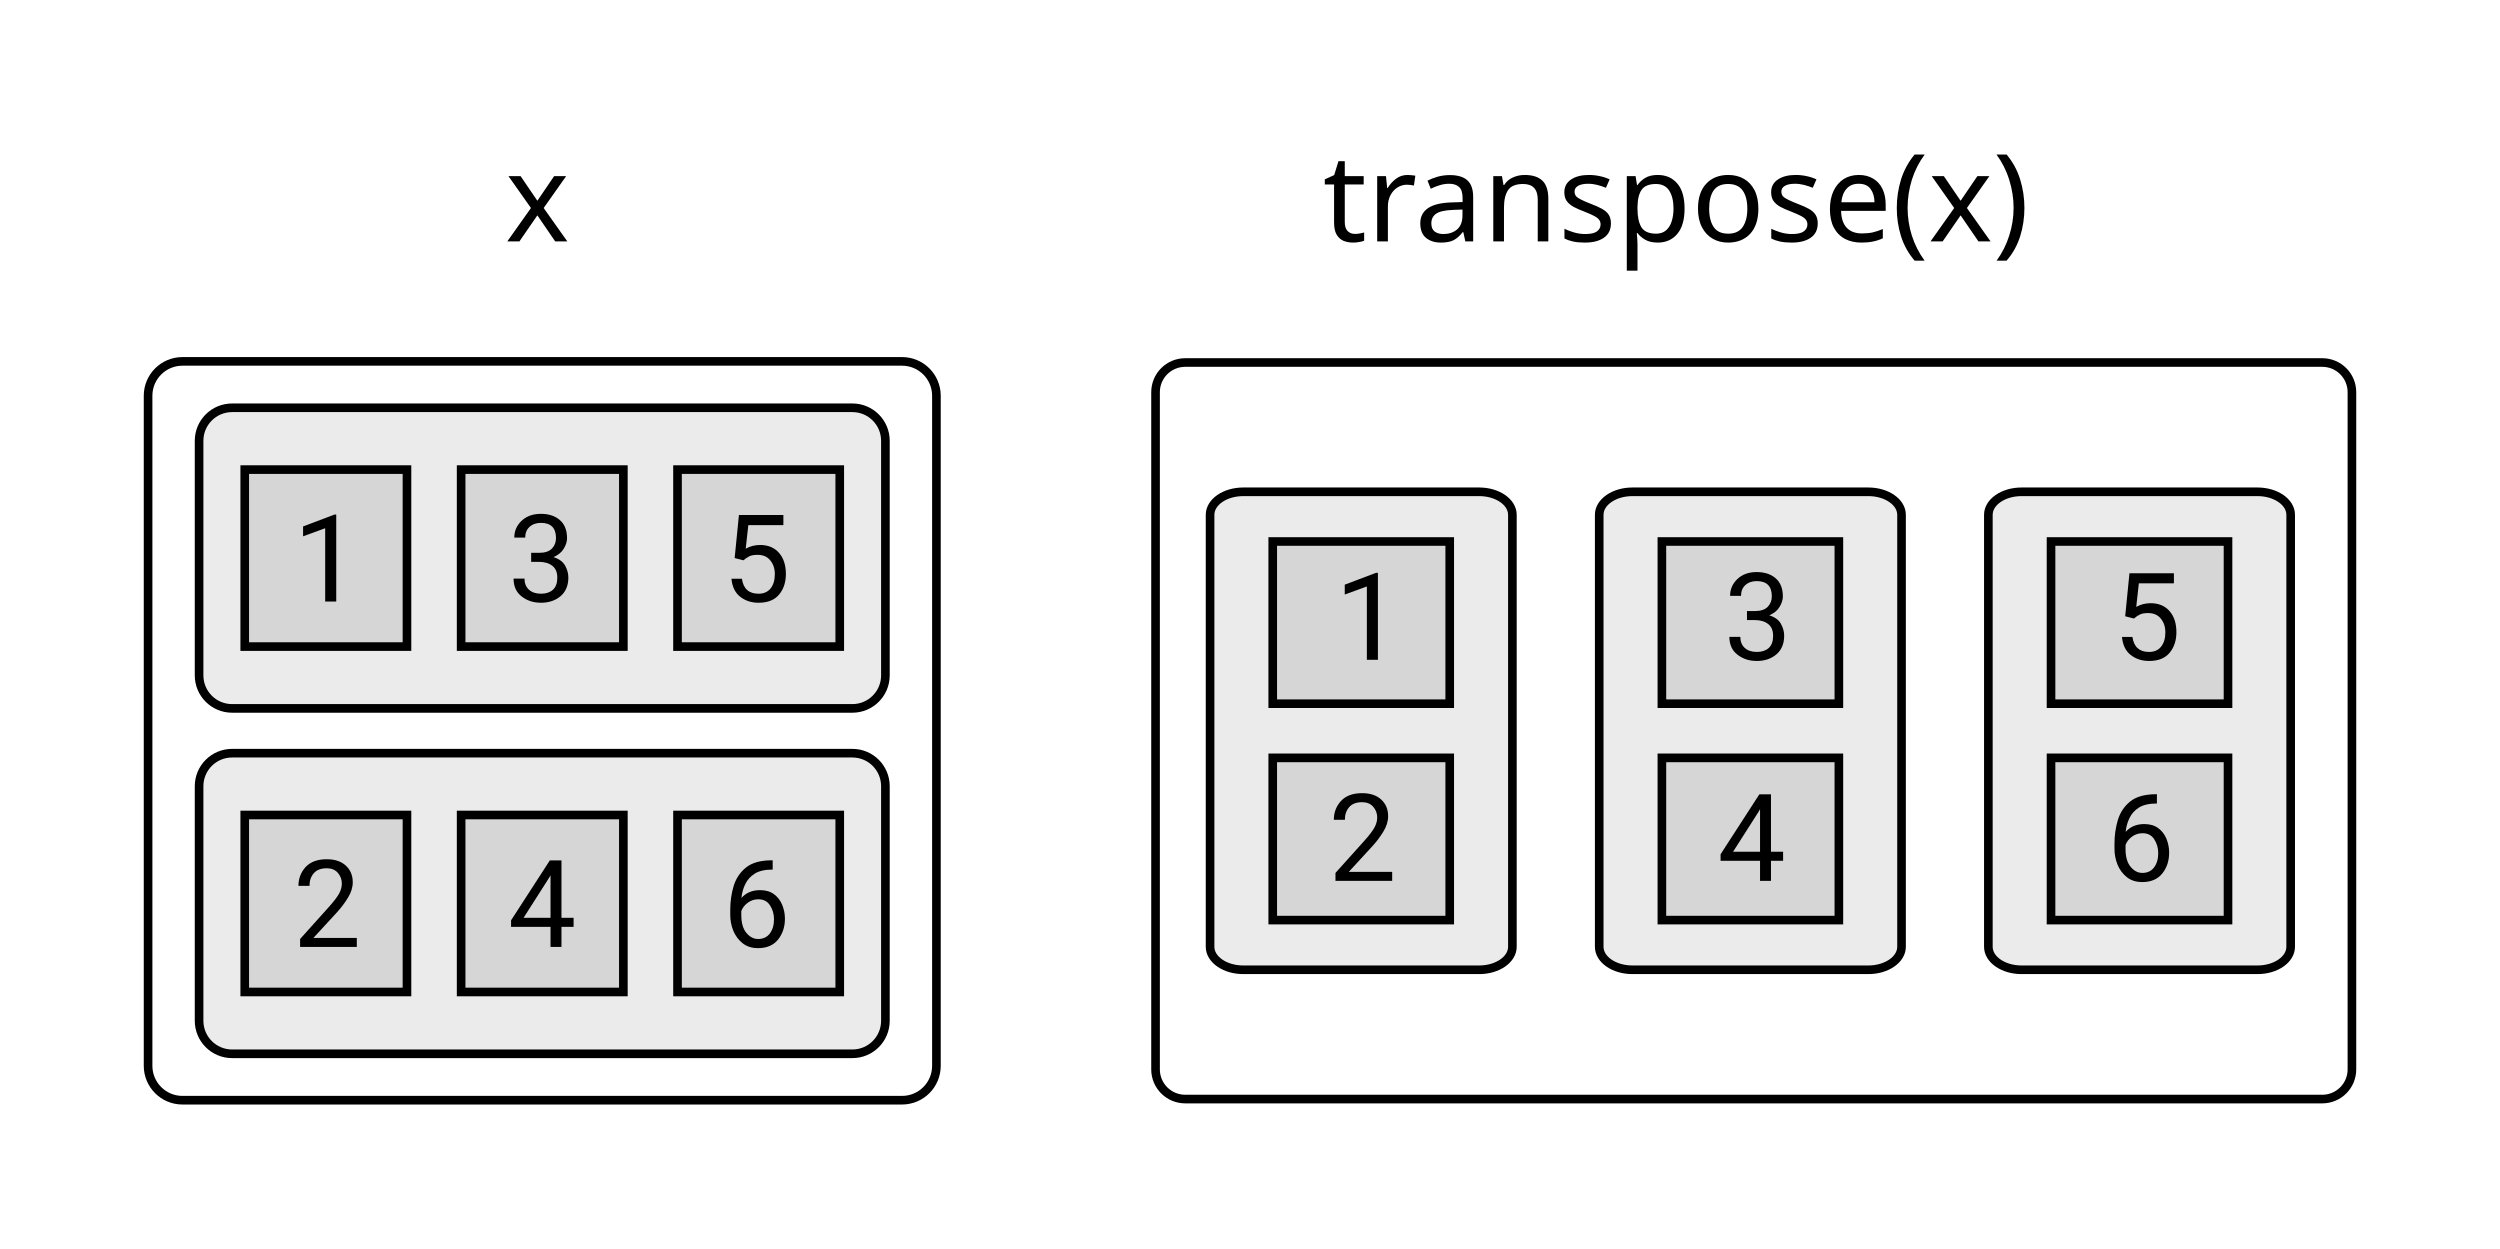
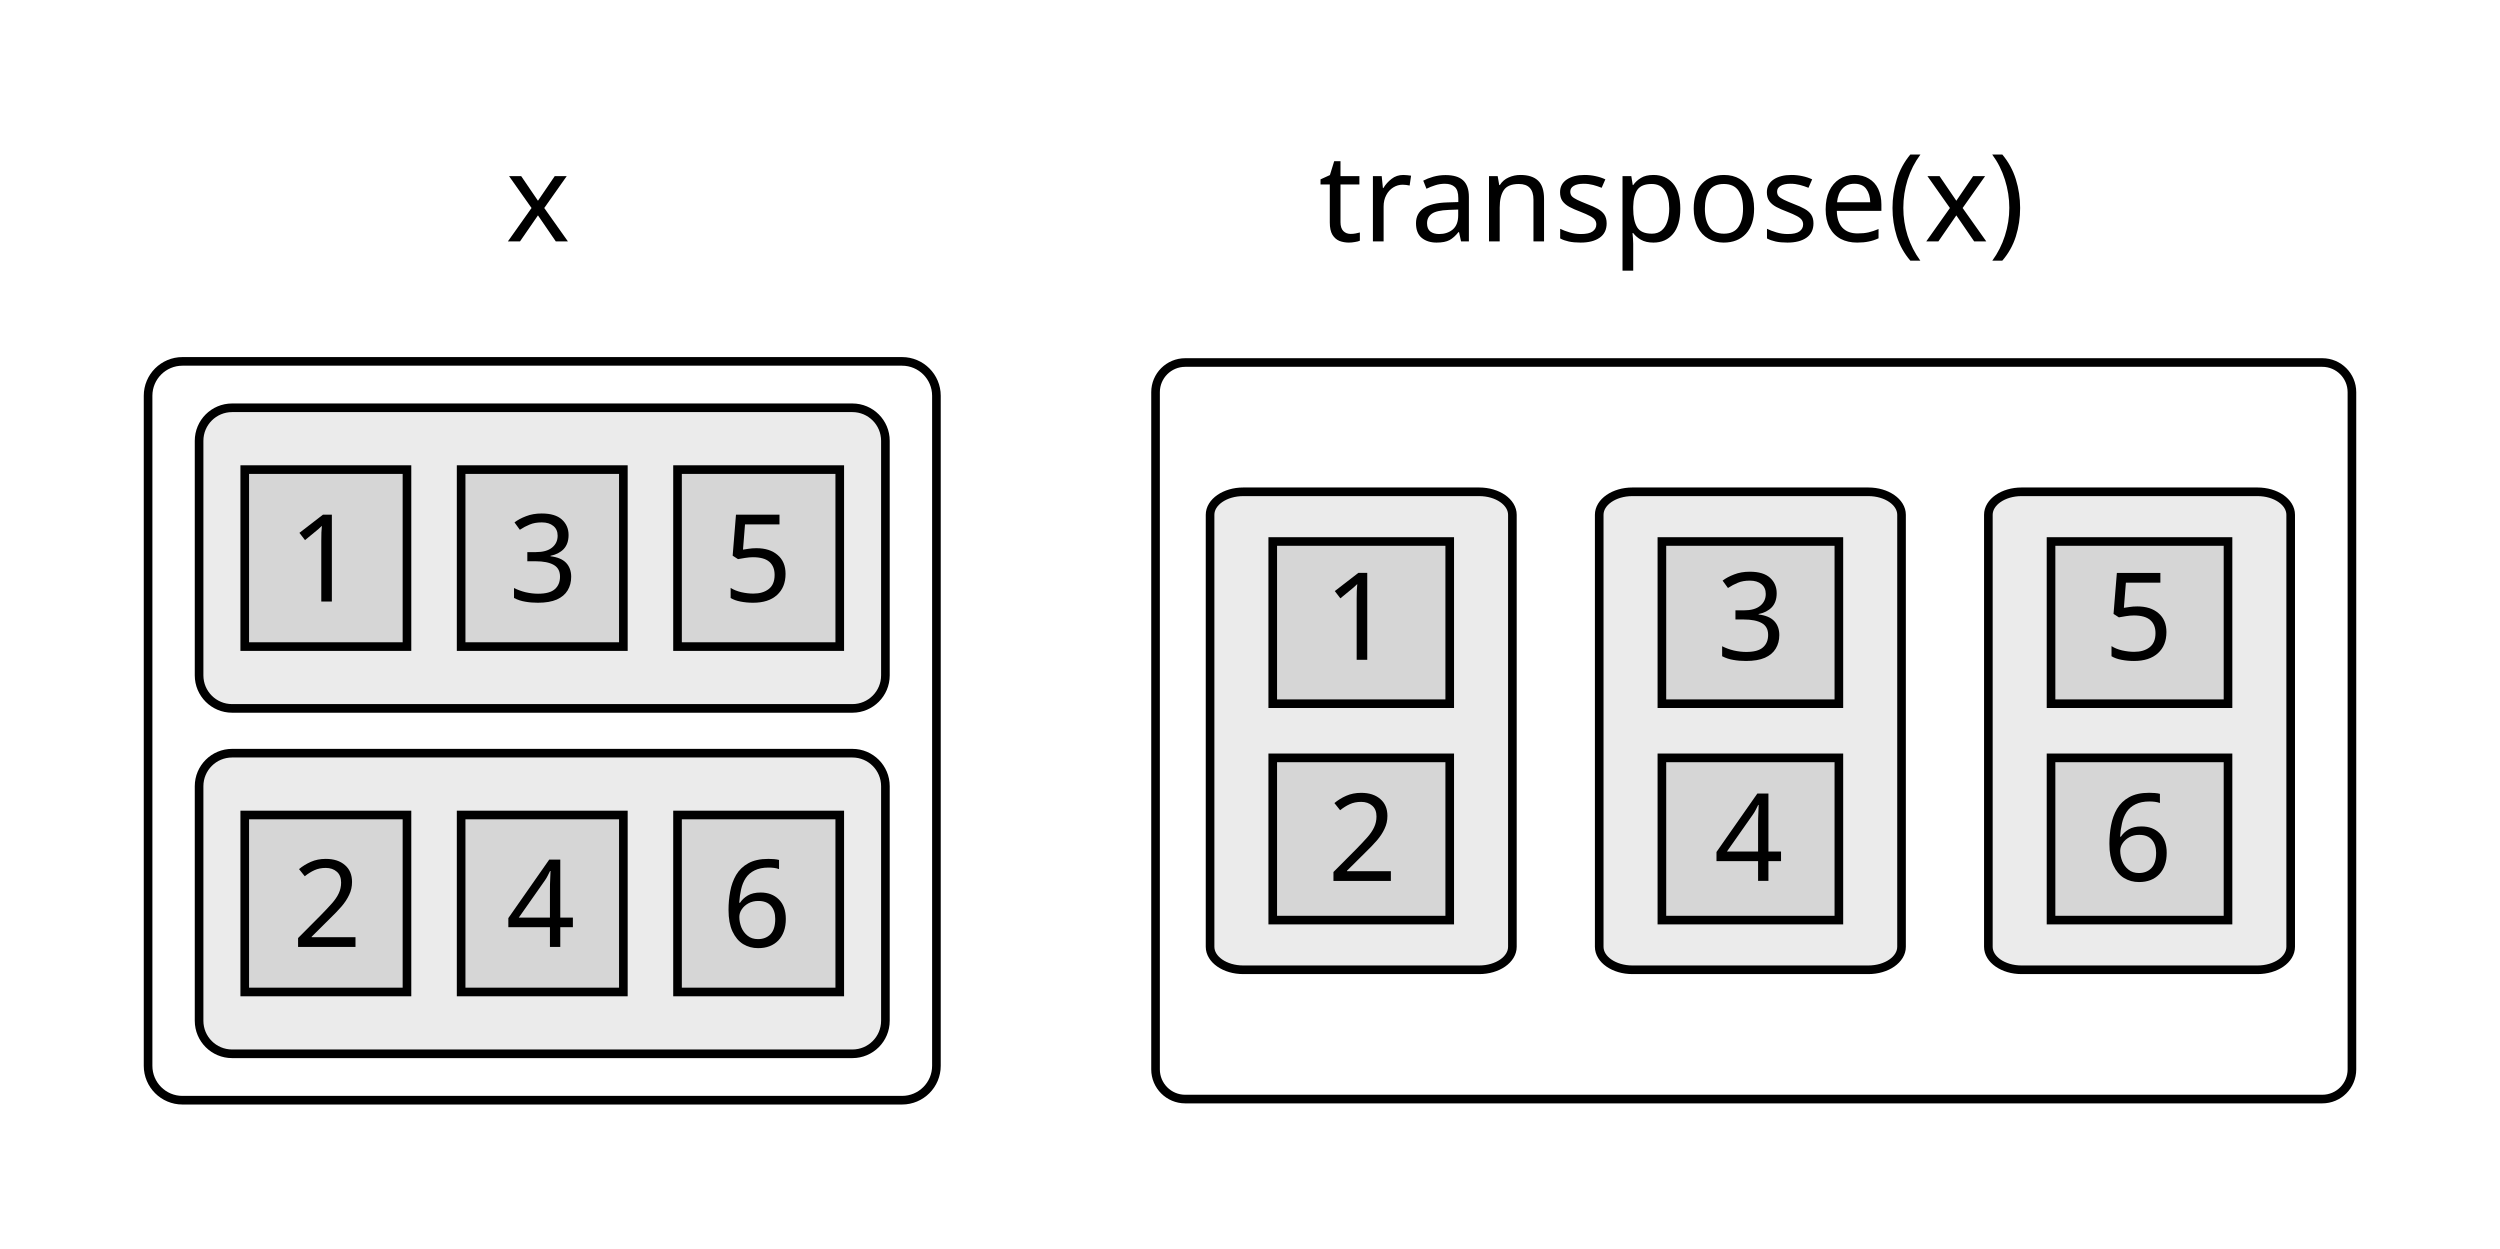
<svg xmlns="http://www.w3.org/2000/svg" version="1.1" id="svg2" width="86.954mm" height="43.417mm" viewBox="0 0 328.643 164.096">
  <defs id="defs6" />
  <g id="g5848" transform="translate(-0.08307098)">
-     <text id="text919" y="31.734" x="66.49" style="font-style:normal;font-weight:normal;font-size:40px;line-height:1.25;font-family:sans-serif;letter-spacing:0px;word-spacing:0px;fill:#000000;fill-opacity:1;stroke:none;stroke-width:1.134;stroke-miterlimit:4;stroke-dasharray:none;paint-order:markers fill stroke" xml:space="preserve">
-       <tspan style="font-style:normal;font-variant:normal;font-weight:normal;font-stretch:normal;font-size:16px;font-family:'Roboto Mono';-inkscape-font-specification:'Roboto Mono';stroke-width:1.134;stroke-miterlimit:4;stroke-dasharray:none;paint-order:markers fill stroke" y="31.734" x="66.49" id="tspan917">x</tspan>
+     <text id="text919" y="31.734" x="66.565" style="font-style:normal;font-weight:normal;font-size:40px;line-height:1.25;font-family:Mono-serif;letter-spacing:0px;word-spacing:0px;fill:#000000;fill-opacity:1;stroke:none;stroke-width:1.134;stroke-miterlimit:4;stroke-dasharray:none;paint-order:markers fill stroke" xml:space="preserve">
+       <tspan style="font-style:normal;font-variant:normal;font-weight:normal;font-stretch:normal;font-size:16px;font-family:'Fira Mono';-inkscape-font-specification:'Fira Mono';stroke-width:1.134;stroke-miterlimit:4;stroke-dasharray:none;paint-order:markers fill stroke" y="31.734" x="66.565" id="tspan917">x</tspan>
    </text>
-     <rect ry="4.518" rx="4.518" y="47.507" x="19.548" height="97.124" width="103.634" id="rect923" style="fill:none;fill-opacity:1;stroke:#000000;stroke-width:1.134;stroke-miterlimit:4;stroke-dasharray:none;paint-order:markers fill stroke" />
-     <g id="g5857" transform="translate(-73.82704,-0.2170658)" style="stroke-width:1.134;stroke-miterlimit:4;stroke-dasharray:none">
-       <rect style="fill:#ebebeb;fill-opacity:1;stroke:#000000;stroke-width:1.134;stroke-miterlimit:4;stroke-dasharray:none;paint-order:markers fill stroke" id="rect945" width="90.223" height="39.519" x="100.08" y="53.824" rx="4.34" ry="4.34" />
-       <g id="g5901" transform="translate(0.3210614)" style="stroke-width:1.134;stroke-miterlimit:4;stroke-dasharray:none">
-         <g transform="translate(-2.1646233e-6)" id="g5877" style="stroke-width:1.134;stroke-miterlimit:4;stroke-dasharray:none">
-           <rect ry="0" rx="0" y="61.95" x="105.761" height="23.266" width="21.327" id="rect903" style="fill:#d6d6d6;fill-opacity:1;stroke:#000000;stroke-width:1.134;stroke-miterlimit:4;stroke-dasharray:none;paint-order:markers fill stroke" />
-           <text id="text907" y="79.298" x="112.085" style="font-style:normal;font-weight:normal;font-size:40px;line-height:1.25;font-family:sans-serif;letter-spacing:0px;word-spacing:0px;fill:#000000;fill-opacity:1;stroke:none;stroke-width:1.134;stroke-miterlimit:4;stroke-dasharray:none;paint-order:markers fill stroke" xml:space="preserve">
-             <tspan style="font-style:normal;font-variant:normal;font-weight:normal;font-stretch:normal;font-size:16px;font-family:Roboto;-inkscape-font-specification:Roboto;stroke-width:1.134;stroke-miterlimit:4;stroke-dasharray:none;paint-order:markers fill stroke" y="79.298" x="112.085" id="tspan905">1</tspan>
-           </text>
-         </g>
-         <g transform="translate(-0.1929648)" id="g5882" style="stroke-width:1.134;stroke-miterlimit:4;stroke-dasharray:none">
-           <rect style="fill:#d6d6d6;fill-opacity:1;stroke:#000000;stroke-width:1.134;stroke-miterlimit:4;stroke-dasharray:none;paint-order:markers fill stroke" id="rect909" width="21.327" height="23.266" x="134.4" y="61.95" rx="0" ry="0" />
-           <text xml:space="preserve" style="font-style:normal;font-weight:normal;font-size:40px;line-height:1.25;font-family:sans-serif;letter-spacing:0px;word-spacing:0px;fill:#000000;fill-opacity:1;stroke:none;stroke-width:1.134;stroke-miterlimit:4;stroke-dasharray:none;paint-order:markers fill stroke" x="140.544" y="79.298" id="text913">
-             <tspan id="tspan911" x="140.544" y="79.298" style="font-style:normal;font-variant:normal;font-weight:normal;font-stretch:normal;font-size:16px;font-family:Roboto;-inkscape-font-specification:Roboto;stroke-width:1.134;stroke-miterlimit:4;stroke-dasharray:none;paint-order:markers fill stroke">3</tspan>
-           </text>
-         </g>
-         <g transform="translate(-2.1646233e-6)" id="g5887" style="stroke-width:1.134;stroke-miterlimit:4;stroke-dasharray:none">
-           <rect ry="0" rx="0" y="61.95" x="162.653" height="23.266" width="21.327" id="rect5868" style="fill:#d6d6d6;fill-opacity:1;stroke:#000000;stroke-width:1.134;stroke-miterlimit:4;stroke-dasharray:none;paint-order:markers fill stroke" />
-           <text id="text5872" y="79.298" x="168.54" style="font-style:normal;font-weight:normal;font-size:40px;line-height:1.25;font-family:sans-serif;letter-spacing:0px;word-spacing:0px;fill:#000000;fill-opacity:1;stroke:none;stroke-width:1.134;stroke-miterlimit:4;stroke-dasharray:none;paint-order:markers fill stroke" xml:space="preserve">
-             <tspan style="font-style:normal;font-variant:normal;font-weight:normal;font-stretch:normal;font-size:16px;font-family:Roboto;-inkscape-font-specification:Roboto;stroke-width:1.134;stroke-miterlimit:4;stroke-dasharray:none;paint-order:markers fill stroke" y="79.298" x="168.54" id="tspan5870">5</tspan>
-           </text>
-         </g>
-       </g>
-       <rect ry="4.34" rx="4.34" y="99.229" x="100.08" height="39.519" width="90.223" id="rect5903" style="fill:#ebebeb;fill-opacity:1;stroke:#000000;stroke-width:1.134;stroke-miterlimit:4;stroke-dasharray:none;paint-order:markers fill stroke" />
-       <g transform="translate(0.3210614,45.4049)" id="g5929" style="stroke-width:1.134;stroke-miterlimit:4;stroke-dasharray:none">
-         <g id="g5911" transform="translate(-2.1646233e-6)" style="stroke-width:1.134;stroke-miterlimit:4;stroke-dasharray:none">
-           <rect style="fill:#d6d6d6;fill-opacity:1;stroke:#000000;stroke-width:1.134;stroke-miterlimit:4;stroke-dasharray:none;paint-order:markers fill stroke" id="rect5905" width="21.327" height="23.266" x="105.761" y="61.95" rx="0" ry="0" />
-           <text xml:space="preserve" style="font-style:normal;font-weight:normal;font-size:40px;line-height:1.25;font-family:sans-serif;letter-spacing:0px;word-spacing:0px;fill:#000000;fill-opacity:1;stroke:none;stroke-width:1.134;stroke-miterlimit:4;stroke-dasharray:none;paint-order:markers fill stroke" x="112.085" y="79.298" id="text5909">
-             <tspan id="tspan5907" x="112.085" y="79.298" style="font-style:normal;font-variant:normal;font-weight:normal;font-stretch:normal;font-size:16px;font-family:Roboto;-inkscape-font-specification:Roboto;stroke-width:1.134;stroke-miterlimit:4;stroke-dasharray:none;paint-order:markers fill stroke">2</tspan>
-           </text>
-         </g>
-         <g id="g5919" transform="translate(-0.1929648)" style="stroke-width:1.134;stroke-miterlimit:4;stroke-dasharray:none">
-           <rect ry="0" rx="0" y="61.95" x="134.4" height="23.266" width="21.327" id="rect5913" style="fill:#d6d6d6;fill-opacity:1;stroke:#000000;stroke-width:1.134;stroke-miterlimit:4;stroke-dasharray:none;paint-order:markers fill stroke" />
-           <text id="text5917" y="79.298" x="140.544" style="font-style:normal;font-weight:normal;font-size:40px;line-height:1.25;font-family:sans-serif;letter-spacing:0px;word-spacing:0px;fill:#000000;fill-opacity:1;stroke:none;stroke-width:1.134;stroke-miterlimit:4;stroke-dasharray:none;paint-order:markers fill stroke" xml:space="preserve">
-             <tspan style="font-style:normal;font-variant:normal;font-weight:normal;font-stretch:normal;font-size:16px;font-family:Roboto;-inkscape-font-specification:Roboto;stroke-width:1.134;stroke-miterlimit:4;stroke-dasharray:none;paint-order:markers fill stroke" y="79.298" x="140.544" id="tspan5915">4</tspan>
-           </text>
-         </g>
-         <g id="g5927" transform="translate(-2.1646233e-6)" style="stroke-width:1.134;stroke-miterlimit:4;stroke-dasharray:none">
-           <rect style="fill:#d6d6d6;fill-opacity:1;stroke:#000000;stroke-width:1.134;stroke-miterlimit:4;stroke-dasharray:none;paint-order:markers fill stroke" id="rect5921" width="21.327" height="23.266" x="162.653" y="61.95" rx="0" ry="0" />
-           <text xml:space="preserve" style="font-style:normal;font-weight:normal;font-size:40px;line-height:1.25;font-family:sans-serif;letter-spacing:0px;word-spacing:0px;fill:#000000;fill-opacity:1;stroke:none;stroke-width:1.134;stroke-miterlimit:4;stroke-dasharray:none;paint-order:markers fill stroke" x="168.54" y="79.298" id="text5925">
-             <tspan id="tspan5923" x="168.54" y="79.298" style="font-style:normal;font-variant:normal;font-weight:normal;font-stretch:normal;font-size:16px;font-family:Roboto;-inkscape-font-specification:Roboto;stroke-width:1.134;stroke-miterlimit:4;stroke-dasharray:none;paint-order:markers fill stroke">6</tspan>
-           </text>
-         </g>
+     <g id="g273">
+       <rect style="fill:none;fill-opacity:1;stroke:#000000;stroke-width:1.134;stroke-miterlimit:4;stroke-dasharray:none;paint-order:markers fill stroke" id="rect923" width="103.634" height="97.124" x="19.548" y="47.507" rx="4.518" ry="4.518" />
+       <g style="stroke-width:1.134;stroke-miterlimit:4;stroke-dasharray:none" transform="translate(-73.82704,-0.2170658)" id="g5857">
+         <rect ry="4.34" rx="4.34" y="53.824" x="100.08" height="39.519" width="90.223" id="rect945" style="fill:#ebebeb;fill-opacity:1;stroke:#000000;stroke-width:1.134;stroke-miterlimit:4;stroke-dasharray:none;paint-order:markers fill stroke" />
+         <rect style="fill:#d6d6d6;fill-opacity:1;stroke:#000000;stroke-width:1.134;stroke-miterlimit:4;stroke-dasharray:none;paint-order:markers fill stroke" id="rect903" width="21.327" height="23.266" x="106.082" y="61.95" rx="0" ry="0" />
+         <text xml:space="preserve" style="font-style:normal;font-weight:normal;font-size:40px;line-height:1.25;font-family:Mono-serif;letter-spacing:0px;word-spacing:0px;fill:#000000;fill-opacity:1;stroke:none;stroke-width:1.134;stroke-miterlimit:4;stroke-dasharray:none;paint-order:markers fill stroke" x="111.849" y="79.298" id="text907">
+           <tspan id="tspan905" x="111.849" y="79.298" style="font-style:normal;font-variant:normal;font-weight:normal;font-stretch:normal;font-size:16px;font-family:'Fira Mono';-inkscape-font-specification:'Fira Mono';stroke-width:1.134;stroke-miterlimit:4;stroke-dasharray:none;paint-order:markers fill stroke">1</tspan>
+         </text>
+         <rect ry="0" rx="0" y="61.95" x="134.528" height="23.266" width="21.327" id="rect909" style="fill:#d6d6d6;fill-opacity:1;stroke:#000000;stroke-width:1.134;stroke-miterlimit:4;stroke-dasharray:none;paint-order:markers fill stroke" />
+         <text id="text913" y="79.298" x="140.76" style="font-style:normal;font-weight:normal;font-size:40px;line-height:1.25;font-family:Mono-serif;letter-spacing:0px;word-spacing:0px;fill:#000000;fill-opacity:1;stroke:none;stroke-width:1.134;stroke-miterlimit:4;stroke-dasharray:none;paint-order:markers fill stroke" xml:space="preserve">
+           <tspan style="font-style:normal;font-variant:normal;font-weight:normal;font-stretch:normal;font-size:16px;font-family:'Fira Mono';-inkscape-font-specification:'Fira Mono';stroke-width:1.134;stroke-miterlimit:4;stroke-dasharray:none;paint-order:markers fill stroke" y="79.298" x="140.76" id="tspan911">3</tspan>
+         </text>
+         <rect style="fill:#d6d6d6;fill-opacity:1;stroke:#000000;stroke-width:1.134;stroke-miterlimit:4;stroke-dasharray:none;paint-order:markers fill stroke" id="rect5868" width="21.327" height="23.266" x="162.975" y="61.95" rx="0" ry="0" />
+         <text xml:space="preserve" style="font-style:normal;font-weight:normal;font-size:40px;line-height:1.25;font-family:Mono-serif;letter-spacing:0px;word-spacing:0px;fill:#000000;fill-opacity:1;stroke:none;stroke-width:1.134;stroke-miterlimit:4;stroke-dasharray:none;paint-order:markers fill stroke" x="168.942" y="79.298" id="text5872">
+           <tspan id="tspan5870" x="168.942" y="79.298" style="font-style:normal;font-variant:normal;font-weight:normal;font-stretch:normal;font-size:16px;font-family:'Fira Mono';-inkscape-font-specification:'Fira Mono';stroke-width:1.134;stroke-miterlimit:4;stroke-dasharray:none;paint-order:markers fill stroke">5</tspan>
+         </text>
+         <rect style="fill:#ebebeb;fill-opacity:1;stroke:#000000;stroke-width:1.134;stroke-miterlimit:4;stroke-dasharray:none;paint-order:markers fill stroke" id="rect5903" width="90.223" height="39.519" x="100.08" y="99.229" rx="4.34" ry="4.34" />
+         <rect ry="0" rx="0" y="107.355" x="106.082" height="23.266" width="21.327" id="rect5905" style="fill:#d6d6d6;fill-opacity:1;stroke:#000000;stroke-width:1.134;stroke-miterlimit:4;stroke-dasharray:none;paint-order:markers fill stroke" />
+         <text id="text5909" y="124.703" x="112.329" style="font-style:normal;font-weight:normal;font-size:40px;line-height:1.25;font-family:Mono-serif;letter-spacing:0px;word-spacing:0px;fill:#000000;fill-opacity:1;stroke:none;stroke-width:1.134;stroke-miterlimit:4;stroke-dasharray:none;paint-order:markers fill stroke" xml:space="preserve">
+           <tspan style="font-style:normal;font-variant:normal;font-weight:normal;font-stretch:normal;font-size:16px;font-family:'Fira Mono';-inkscape-font-specification:'Fira Mono';stroke-width:1.134;stroke-miterlimit:4;stroke-dasharray:none;paint-order:markers fill stroke" y="124.703" x="112.329" id="tspan5907">2</tspan>
+         </text>
+         <rect style="fill:#d6d6d6;fill-opacity:1;stroke:#000000;stroke-width:1.134;stroke-miterlimit:4;stroke-dasharray:none;paint-order:markers fill stroke" id="rect5913" width="21.327" height="23.266" x="134.528" y="107.355" rx="0" ry="0" />
+         <text xml:space="preserve" style="font-style:normal;font-weight:normal;font-size:40px;line-height:1.25;font-family:Mono-serif;letter-spacing:0px;word-spacing:0px;fill:#000000;fill-opacity:1;stroke:none;stroke-width:1.134;stroke-miterlimit:4;stroke-dasharray:none;paint-order:markers fill stroke" x="140.392" y="124.703" id="text5917">
+           <tspan id="tspan5915" x="140.392" y="124.703" style="font-style:normal;font-variant:normal;font-weight:normal;font-stretch:normal;font-size:16px;font-family:'Fira Mono';-inkscape-font-specification:'Fira Mono';stroke-width:1.134;stroke-miterlimit:4;stroke-dasharray:none;paint-order:markers fill stroke">4</tspan>
+         </text>
+         <rect ry="0" rx="0" y="107.355" x="162.975" height="23.266" width="21.327" id="rect5921" style="fill:#d6d6d6;fill-opacity:1;stroke:#000000;stroke-width:1.134;stroke-miterlimit:4;stroke-dasharray:none;paint-order:markers fill stroke" />
+         <text id="text5925" y="124.703" x="168.806" style="font-style:normal;font-weight:normal;font-size:40px;line-height:1.25;font-family:Mono-serif;letter-spacing:0px;word-spacing:0px;fill:#000000;fill-opacity:1;stroke:none;stroke-width:1.134;stroke-miterlimit:4;stroke-dasharray:none;paint-order:markers fill stroke" xml:space="preserve">
+           <tspan style="font-style:normal;font-variant:normal;font-weight:normal;font-stretch:normal;font-size:16px;font-family:'Fira Mono';-inkscape-font-specification:'Fira Mono';stroke-width:1.134;stroke-miterlimit:4;stroke-dasharray:none;paint-order:markers fill stroke" y="124.703" x="168.806" id="tspan5923">6</tspan>
+         </text>
      </g>
    </g>
-     <text xml:space="preserve" style="font-style:normal;font-weight:normal;font-size:40px;line-height:1.25;font-family:sans-serif;letter-spacing:0px;word-spacing:0px;fill:#000000;fill-opacity:1;stroke:none;stroke-width:1.134;stroke-miterlimit:4;stroke-dasharray:none;paint-order:markers fill stroke" x="173.988" y="31.734" id="text6395">
-       <tspan id="tspan6393" x="173.988" y="31.734" style="font-style:normal;font-variant:normal;font-weight:normal;font-stretch:normal;font-size:16px;font-family:'Roboto Mono';-inkscape-font-specification:'Roboto Mono';stroke-width:1.134;stroke-miterlimit:4;stroke-dasharray:none;paint-order:markers fill stroke">transpose(x)</tspan>
+     <text xml:space="preserve" style="font-style:normal;font-weight:normal;font-size:40px;line-height:1.25;font-family:Mono-serif;letter-spacing:0px;word-spacing:0px;fill:#000000;fill-opacity:1;stroke:none;stroke-width:1.134;stroke-miterlimit:4;stroke-dasharray:none;paint-order:markers fill stroke" x="173.427" y="31.734" id="text6395">
+       <tspan id="tspan6393" x="173.427" y="31.734" style="font-style:normal;font-variant:normal;font-weight:normal;font-stretch:normal;font-size:16px;font-family:'Fira Mono';-inkscape-font-specification:'Fira Mono';stroke-width:1.134;stroke-miterlimit:4;stroke-dasharray:none;paint-order:markers fill stroke">transpose(x)</tspan>
    </text>
-     <rect style="fill:none;fill-opacity:1;stroke:#000000;stroke-width:1.134;stroke-miterlimit:4;stroke-dasharray:none;paint-order:markers fill stroke" id="rect6397" width="157.274" height="96.825" x="151.988" y="47.656" rx="3.898" ry="3.898" />
    <g id="g6627" transform="translate(0.6343059)" style="stroke-width:1.134;stroke-miterlimit:4;stroke-dasharray:none">
      <g id="g6455" transform="translate(58.02207,-0.2170656)" style="stroke-width:1.134;stroke-miterlimit:4;stroke-dasharray:none">
        <g id="g6425" transform="rotate(90,122.0262,76.1655)" style="stroke-width:1.134;stroke-miterlimit:4;stroke-dasharray:none">
          <g transform="translate(11.08133,4.237791)" id="g6534" style="stroke-width:1.134;stroke-miterlimit:4;stroke-dasharray:none">
-             <rect ry="4.365" rx="3.023" y="-144.479" x="53.787" height="39.742" width="62.835" id="rect6399" style="fill:#ebebeb;fill-opacity:1;stroke:#000000;stroke-width:1.134;stroke-miterlimit:4;stroke-dasharray:none;paint-order:markers fill stroke" transform="translate(45.86068,198.1917)" />
            <g id="g6521" transform="translate(0.4175677)" style="stroke-width:1.134;stroke-miterlimit:4;stroke-dasharray:none">
-               <g transform="translate(-2.1646233e-6,1.5489563e-5)" id="g6407" style="stroke-width:1.134;stroke-miterlimit:4;stroke-dasharray:none">
-                 <rect ry="0" rx="0" y="61.95" x="105.761" height="23.266" width="21.327" id="rect6401" style="fill:#d6d6d6;fill-opacity:1;stroke:#000000;stroke-width:1.134;stroke-miterlimit:4;stroke-dasharray:none;paint-order:markers fill stroke" />
-                 <text transform="rotate(-90)" id="text6405" y="121.311" x="-77.095" style="font-style:normal;font-weight:normal;font-size:40px;line-height:1.25;font-family:sans-serif;letter-spacing:0px;word-spacing:0px;fill:#000000;fill-opacity:1;stroke:none;stroke-width:1.134;stroke-miterlimit:4;stroke-dasharray:none;paint-order:markers fill stroke" xml:space="preserve">
-                   <tspan style="font-style:normal;font-variant:normal;font-weight:normal;font-stretch:normal;font-size:16px;font-family:Roboto;-inkscape-font-specification:Roboto;stroke-width:1.134;stroke-miterlimit:4;stroke-dasharray:none;paint-order:markers fill stroke" y="121.311" x="-77.095" id="tspan6403">1</tspan>
-                 </text>
-               </g>
-               <g transform="translate(-0.1929648)" id="g6415" style="stroke-width:1.134;stroke-miterlimit:4;stroke-dasharray:none">
-                 <rect style="fill:#d6d6d6;fill-opacity:1;stroke:#000000;stroke-width:1.134;stroke-miterlimit:4;stroke-dasharray:none;paint-order:markers fill stroke" id="rect6409" width="21.327" height="23.266" x="134.4" y="61.95" rx="0" ry="0" />
-                 <text transform="rotate(-90)" xml:space="preserve" style="font-style:normal;font-weight:normal;font-size:40px;line-height:1.25;font-family:sans-serif;letter-spacing:0px;word-spacing:0px;fill:#000000;fill-opacity:1;stroke:none;stroke-width:1.134;stroke-miterlimit:4;stroke-dasharray:none;paint-order:markers fill stroke" x="-77.923" y="150.572" id="text6413">
-                   <tspan id="tspan6411" x="-77.923" y="150.572" style="font-style:normal;font-variant:normal;font-weight:normal;font-stretch:normal;font-size:16px;font-family:Roboto;-inkscape-font-specification:Roboto;stroke-width:1.134;stroke-miterlimit:4;stroke-dasharray:none;paint-order:markers fill stroke">2</tspan>
-                 </text>
-               </g>
+               <g transform="translate(-2.1646233e-6,1.5489563e-5)" id="g6407" style="stroke-width:1.134;stroke-miterlimit:4;stroke-dasharray:none" />
            </g>
          </g>
        </g>
      </g>
-       <g transform="translate(109.1783,-0.2170656)" id="g6560" style="stroke-width:1.134;stroke-miterlimit:4;stroke-dasharray:none">
-         <g transform="rotate(90,122.0262,76.1655)" id="g6558" style="stroke-width:1.134;stroke-miterlimit:4;stroke-dasharray:none">
-           <g id="g6556" transform="translate(11.08133,4.237791)" style="stroke-width:1.134;stroke-miterlimit:4;stroke-dasharray:none">
-             <rect transform="translate(45.86068,198.1917)" style="fill:#ebebeb;fill-opacity:1;stroke:#000000;stroke-width:1.134;stroke-miterlimit:4;stroke-dasharray:none;paint-order:markers fill stroke" id="rect6536" width="62.835" height="39.742" x="53.787" y="-144.479" rx="3.023" ry="4.365" />
-             <g transform="translate(0.4175677)" id="g6554" style="stroke-width:1.134;stroke-miterlimit:4;stroke-dasharray:none">
-               <g id="g6544" transform="translate(-2.1646233e-6,1.5489563e-5)" style="stroke-width:1.134;stroke-miterlimit:4;stroke-dasharray:none">
-                 <rect style="fill:#d6d6d6;fill-opacity:1;stroke:#000000;stroke-width:1.134;stroke-miterlimit:4;stroke-dasharray:none;paint-order:markers fill stroke" id="rect6538" width="21.327" height="23.266" x="105.761" y="61.95" rx="0" ry="0" />
-                 <text xml:space="preserve" style="font-style:normal;font-weight:normal;font-size:40px;line-height:1.25;font-family:sans-serif;letter-spacing:0px;word-spacing:0px;fill:#000000;fill-opacity:1;stroke:none;stroke-width:1.134;stroke-miterlimit:4;stroke-dasharray:none;paint-order:markers fill stroke" x="-77.095" y="121.311" id="text6542" transform="rotate(-90)">
-                   <tspan id="tspan6540" x="-77.095" y="121.311" style="font-style:normal;font-variant:normal;font-weight:normal;font-stretch:normal;font-size:16px;font-family:Roboto;-inkscape-font-specification:Roboto;stroke-width:1.134;stroke-miterlimit:4;stroke-dasharray:none;paint-order:markers fill stroke">3</tspan>
-                 </text>
-               </g>
-               <g id="g6552" transform="translate(-0.1929648)" style="stroke-width:1.134;stroke-miterlimit:4;stroke-dasharray:none">
-                 <rect ry="0" rx="0" y="61.95" x="134.4" height="23.266" width="21.327" id="rect6546" style="fill:#d6d6d6;fill-opacity:1;stroke:#000000;stroke-width:1.134;stroke-miterlimit:4;stroke-dasharray:none;paint-order:markers fill stroke" />
-                 <text id="text6550" y="150.572" x="-77.923" style="font-style:normal;font-weight:normal;font-size:40px;line-height:1.25;font-family:sans-serif;letter-spacing:0px;word-spacing:0px;fill:#000000;fill-opacity:1;stroke:none;stroke-width:1.134;stroke-miterlimit:4;stroke-dasharray:none;paint-order:markers fill stroke" xml:space="preserve" transform="rotate(-90)">
-                   <tspan style="font-style:normal;font-variant:normal;font-weight:normal;font-stretch:normal;font-size:16px;font-family:Roboto;-inkscape-font-specification:Roboto;stroke-width:1.134;stroke-miterlimit:4;stroke-dasharray:none;paint-order:markers fill stroke" y="150.572" x="-77.923" id="tspan6548">4</tspan>
-                 </text>
-               </g>
-             </g>
-           </g>
-         </g>
-       </g>
-       <g id="g6586" transform="translate(160.3345,-0.2170656)" style="stroke-width:1.134;stroke-miterlimit:4;stroke-dasharray:none">
-         <g id="g6584" transform="rotate(90,122.0262,76.1655)" style="stroke-width:1.134;stroke-miterlimit:4;stroke-dasharray:none">
-           <g transform="translate(11.08133,4.237791)" id="g6582" style="stroke-width:1.134;stroke-miterlimit:4;stroke-dasharray:none">
-             <rect ry="4.365" rx="3.023" y="-144.479" x="53.787" height="39.742" width="62.835" id="rect6562" style="fill:#ebebeb;fill-opacity:1;stroke:#000000;stroke-width:1.134;stroke-miterlimit:4;stroke-dasharray:none;paint-order:markers fill stroke" transform="translate(45.86068,198.1917)" />
-             <g id="g6580" transform="translate(0.4175677)" style="stroke-width:1.134;stroke-miterlimit:4;stroke-dasharray:none">
-               <g transform="translate(-2.1646233e-6,1.5489563e-5)" id="g6570" style="stroke-width:1.134;stroke-miterlimit:4;stroke-dasharray:none">
-                 <rect ry="0" rx="0" y="61.95" x="105.761" height="23.266" width="21.327" id="rect6564" style="fill:#d6d6d6;fill-opacity:1;stroke:#000000;stroke-width:1.134;stroke-miterlimit:4;stroke-dasharray:none;paint-order:markers fill stroke" />
-                 <text transform="rotate(-90)" id="text6568" y="121.311" x="-77.095" style="font-style:normal;font-weight:normal;font-size:40px;line-height:1.25;font-family:sans-serif;letter-spacing:0px;word-spacing:0px;fill:#000000;fill-opacity:1;stroke:none;stroke-width:1.134;stroke-miterlimit:4;stroke-dasharray:none;paint-order:markers fill stroke" xml:space="preserve">
-                   <tspan style="font-style:normal;font-variant:normal;font-weight:normal;font-stretch:normal;font-size:16px;font-family:Roboto;-inkscape-font-specification:Roboto;stroke-width:1.134;stroke-miterlimit:4;stroke-dasharray:none;paint-order:markers fill stroke" y="121.311" x="-77.095" id="tspan6566">5</tspan>
-                 </text>
-               </g>
-               <g transform="translate(-0.1929648)" id="g6578" style="stroke-width:1.134;stroke-miterlimit:4;stroke-dasharray:none">
-                 <rect style="fill:#d6d6d6;fill-opacity:1;stroke:#000000;stroke-width:1.134;stroke-miterlimit:4;stroke-dasharray:none;paint-order:markers fill stroke" id="rect6572" width="21.327" height="23.266" x="134.4" y="61.95" rx="0" ry="0" />
-                 <text transform="rotate(-90)" xml:space="preserve" style="font-style:normal;font-weight:normal;font-size:40px;line-height:1.25;font-family:sans-serif;letter-spacing:0px;word-spacing:0px;fill:#000000;fill-opacity:1;stroke:none;stroke-width:1.134;stroke-miterlimit:4;stroke-dasharray:none;paint-order:markers fill stroke" x="-77.923" y="150.572" id="text6576">
-                   <tspan id="tspan6574" x="-77.923" y="150.572" style="font-style:normal;font-variant:normal;font-weight:normal;font-stretch:normal;font-size:16px;font-family:Roboto;-inkscape-font-specification:Roboto;stroke-width:1.134;stroke-miterlimit:4;stroke-dasharray:none;paint-order:markers fill stroke">6</tspan>
-                 </text>
-               </g>
-             </g>
-           </g>
-         </g>
+       <g id="g249">
+         <rect ry="3.898" rx="3.898" y="47.656" x="151.988" height="96.825" width="157.274" id="rect6397" style="fill:none;fill-opacity:1;stroke:#000000;stroke-width:1.134;stroke-miterlimit:4;stroke-dasharray:none;paint-order:markers fill stroke" transform="translate(-0.6343059)" />
+         <rect transform="rotate(90,21.46,32.32427)" style="stroke-width:1.134;stroke-miterlimit:4;stroke-dasharray:none;fill:#ebebeb;fill-opacity:1;stroke:#000000;paint-order:markers fill stroke" id="rect6399" width="62.835" height="39.742" x="53.787" y="-144.479" rx="3.023" ry="4.365" />
+         <rect style="stroke-width:1.134;stroke-miterlimit:4;stroke-dasharray:none;fill:#d6d6d6;fill-opacity:1;stroke:#000000;paint-order:markers fill stroke" id="rect6401" width="21.327" height="23.266" x="105.761" y="61.95" rx="0" ry="0" transform="rotate(90,143.2774,108.6985)" />
+         <text xml:space="preserve" style="stroke-width:1.134;stroke-miterlimit:4;stroke-dasharray:none;font-style:normal;font-weight:normal;font-size:40px;line-height:1.25;font-family:Mono-serif;letter-spacing:0px;word-spacing:0px;fill:#000000;fill-opacity:1;stroke:none;paint-order:markers fill stroke" x="-78.479" y="121.311" id="text6405" transform="translate(251.976,-34.57884)">
+           <tspan id="tspan6403" x="-78.479" y="121.311" style="font-style:normal;font-variant:normal;font-weight:normal;font-stretch:normal;font-size:16px;font-family:'Fira Mono';-inkscape-font-specification:'Fira Mono';stroke-width:1.134;stroke-miterlimit:4;stroke-dasharray:none;paint-order:markers fill stroke">1</tspan>
+         </text>
+         <rect style="stroke-width:1.134;stroke-miterlimit:4;stroke-dasharray:none;fill:#d6d6d6;fill-opacity:1;stroke:#000000;paint-order:markers fill stroke" id="rect6409" width="21.327" height="23.266" x="134.207" y="61.95" rx="0" ry="0" transform="rotate(90,143.2774,108.6986)" />
+         <text transform="translate(251.976,-34.57884)" xml:space="preserve" style="stroke-width:1.134;stroke-miterlimit:4;stroke-dasharray:none;font-style:normal;font-weight:normal;font-size:40px;line-height:1.25;font-family:Mono-serif;letter-spacing:0px;word-spacing:0px;fill:#000000;fill-opacity:1;stroke:none;paint-order:markers fill stroke" x="-77.999" y="150.379" id="text6413">
+           <tspan id="tspan6411" x="-77.999" y="150.379" style="font-style:normal;font-variant:normal;font-weight:normal;font-stretch:normal;font-size:16px;font-family:'Fira Mono';-inkscape-font-specification:'Fira Mono';stroke-width:1.134;stroke-miterlimit:4;stroke-dasharray:none;paint-order:markers fill stroke">2</tspan>
+         </text>
+         <rect transform="rotate(90)" style="fill:#ebebeb;fill-opacity:1;stroke:#000000;stroke-width:1.134;stroke-miterlimit:4;stroke-dasharray:none;paint-order:markers fill stroke" id="rect6536" width="62.835" height="39.742" x="64.651" y="-249.42" rx="3.023" ry="4.365" />
+         <rect transform="rotate(90)" style="fill:#d6d6d6;fill-opacity:1;stroke:#000000;stroke-width:1.134;stroke-miterlimit:4;stroke-dasharray:none;paint-order:markers fill stroke" id="rect6538" width="21.327" height="23.266" x="71.182" y="-241.182" rx="0" ry="0" />
+         <text xml:space="preserve" style="font-style:normal;font-weight:normal;font-size:40px;line-height:1.25;font-family:Mono-serif;letter-spacing:0px;word-spacing:0px;fill:#000000;fill-opacity:1;stroke:none;stroke-width:1.134;stroke-miterlimit:4;stroke-dasharray:none;paint-order:markers fill stroke" x="225.117" y="86.732" id="text6542">
+           <tspan id="tspan6540" x="225.117" y="86.732" style="font-style:normal;font-variant:normal;font-weight:normal;font-stretch:normal;font-size:16px;font-family:'Fira Mono';-inkscape-font-specification:'Fira Mono';stroke-width:1.134;stroke-miterlimit:4;stroke-dasharray:none;paint-order:markers fill stroke">3</tspan>
+         </text>
+         <rect transform="rotate(90)" ry="0" rx="0" y="-241.182" x="99.628" height="23.266" width="21.327" id="rect6546" style="fill:#d6d6d6;fill-opacity:1;stroke:#000000;stroke-width:1.134;stroke-miterlimit:4;stroke-dasharray:none;paint-order:markers fill stroke" />
+         <text id="text6550" y="115.8" x="224.749" style="font-style:normal;font-weight:normal;font-size:40px;line-height:1.25;font-family:Mono-serif;letter-spacing:0px;word-spacing:0px;fill:#000000;fill-opacity:1;stroke:none;stroke-width:1.134;stroke-miterlimit:4;stroke-dasharray:none;paint-order:markers fill stroke" xml:space="preserve">
+           <tspan style="font-style:normal;font-variant:normal;font-weight:normal;font-stretch:normal;font-size:16px;font-family:'Fira Mono';-inkscape-font-specification:'Fira Mono';stroke-width:1.134;stroke-miterlimit:4;stroke-dasharray:none;paint-order:markers fill stroke" y="115.8" x="224.749" id="tspan6548">4</tspan>
+         </text>
+         <rect ry="4.365" rx="3.023" y="-300.576" x="64.651" height="39.742" width="62.835" id="rect6562" style="fill:#ebebeb;fill-opacity:1;stroke:#000000;stroke-width:1.134;stroke-miterlimit:4;stroke-dasharray:none;paint-order:markers fill stroke" transform="rotate(90)" />
+         <rect transform="rotate(90)" ry="0" rx="0" y="-292.338" x="71.182" height="23.266" width="21.327" id="rect6564" style="fill:#d6d6d6;fill-opacity:1;stroke:#000000;stroke-width:1.134;stroke-miterlimit:4;stroke-dasharray:none;paint-order:markers fill stroke" />
+         <text id="text6568" y="86.732" x="276.009" style="font-style:normal;font-weight:normal;font-size:40px;line-height:1.25;font-family:Mono-serif;letter-spacing:0px;word-spacing:0px;fill:#000000;fill-opacity:1;stroke:none;stroke-width:1.134;stroke-miterlimit:4;stroke-dasharray:none;paint-order:markers fill stroke" xml:space="preserve">
+           <tspan style="font-style:normal;font-variant:normal;font-weight:normal;font-stretch:normal;font-size:16px;font-family:'Fira Mono';-inkscape-font-specification:'Fira Mono';stroke-width:1.134;stroke-miterlimit:4;stroke-dasharray:none;paint-order:markers fill stroke" y="86.732" x="276.009" id="tspan6566">5</tspan>
+         </text>
+         <rect transform="rotate(90)" style="fill:#d6d6d6;fill-opacity:1;stroke:#000000;stroke-width:1.134;stroke-miterlimit:4;stroke-dasharray:none;paint-order:markers fill stroke" id="rect6572" width="21.327" height="23.266" x="99.628" y="-292.338" rx="0" ry="0" />
+         <text xml:space="preserve" style="font-style:normal;font-weight:normal;font-size:40px;line-height:1.25;font-family:Mono-serif;letter-spacing:0px;word-spacing:0px;fill:#000000;fill-opacity:1;stroke:none;stroke-width:1.134;stroke-miterlimit:4;stroke-dasharray:none;paint-order:markers fill stroke" x="275.873" y="115.8" id="text6576">
+           <tspan id="tspan6574" x="275.873" y="115.8" style="font-style:normal;font-variant:normal;font-weight:normal;font-stretch:normal;font-size:16px;font-family:'Fira Mono';-inkscape-font-specification:'Fira Mono';stroke-width:1.134;stroke-miterlimit:4;stroke-dasharray:none;paint-order:markers fill stroke">6</tspan>
+         </text>
      </g>
    </g>
  </g>
</svg>
